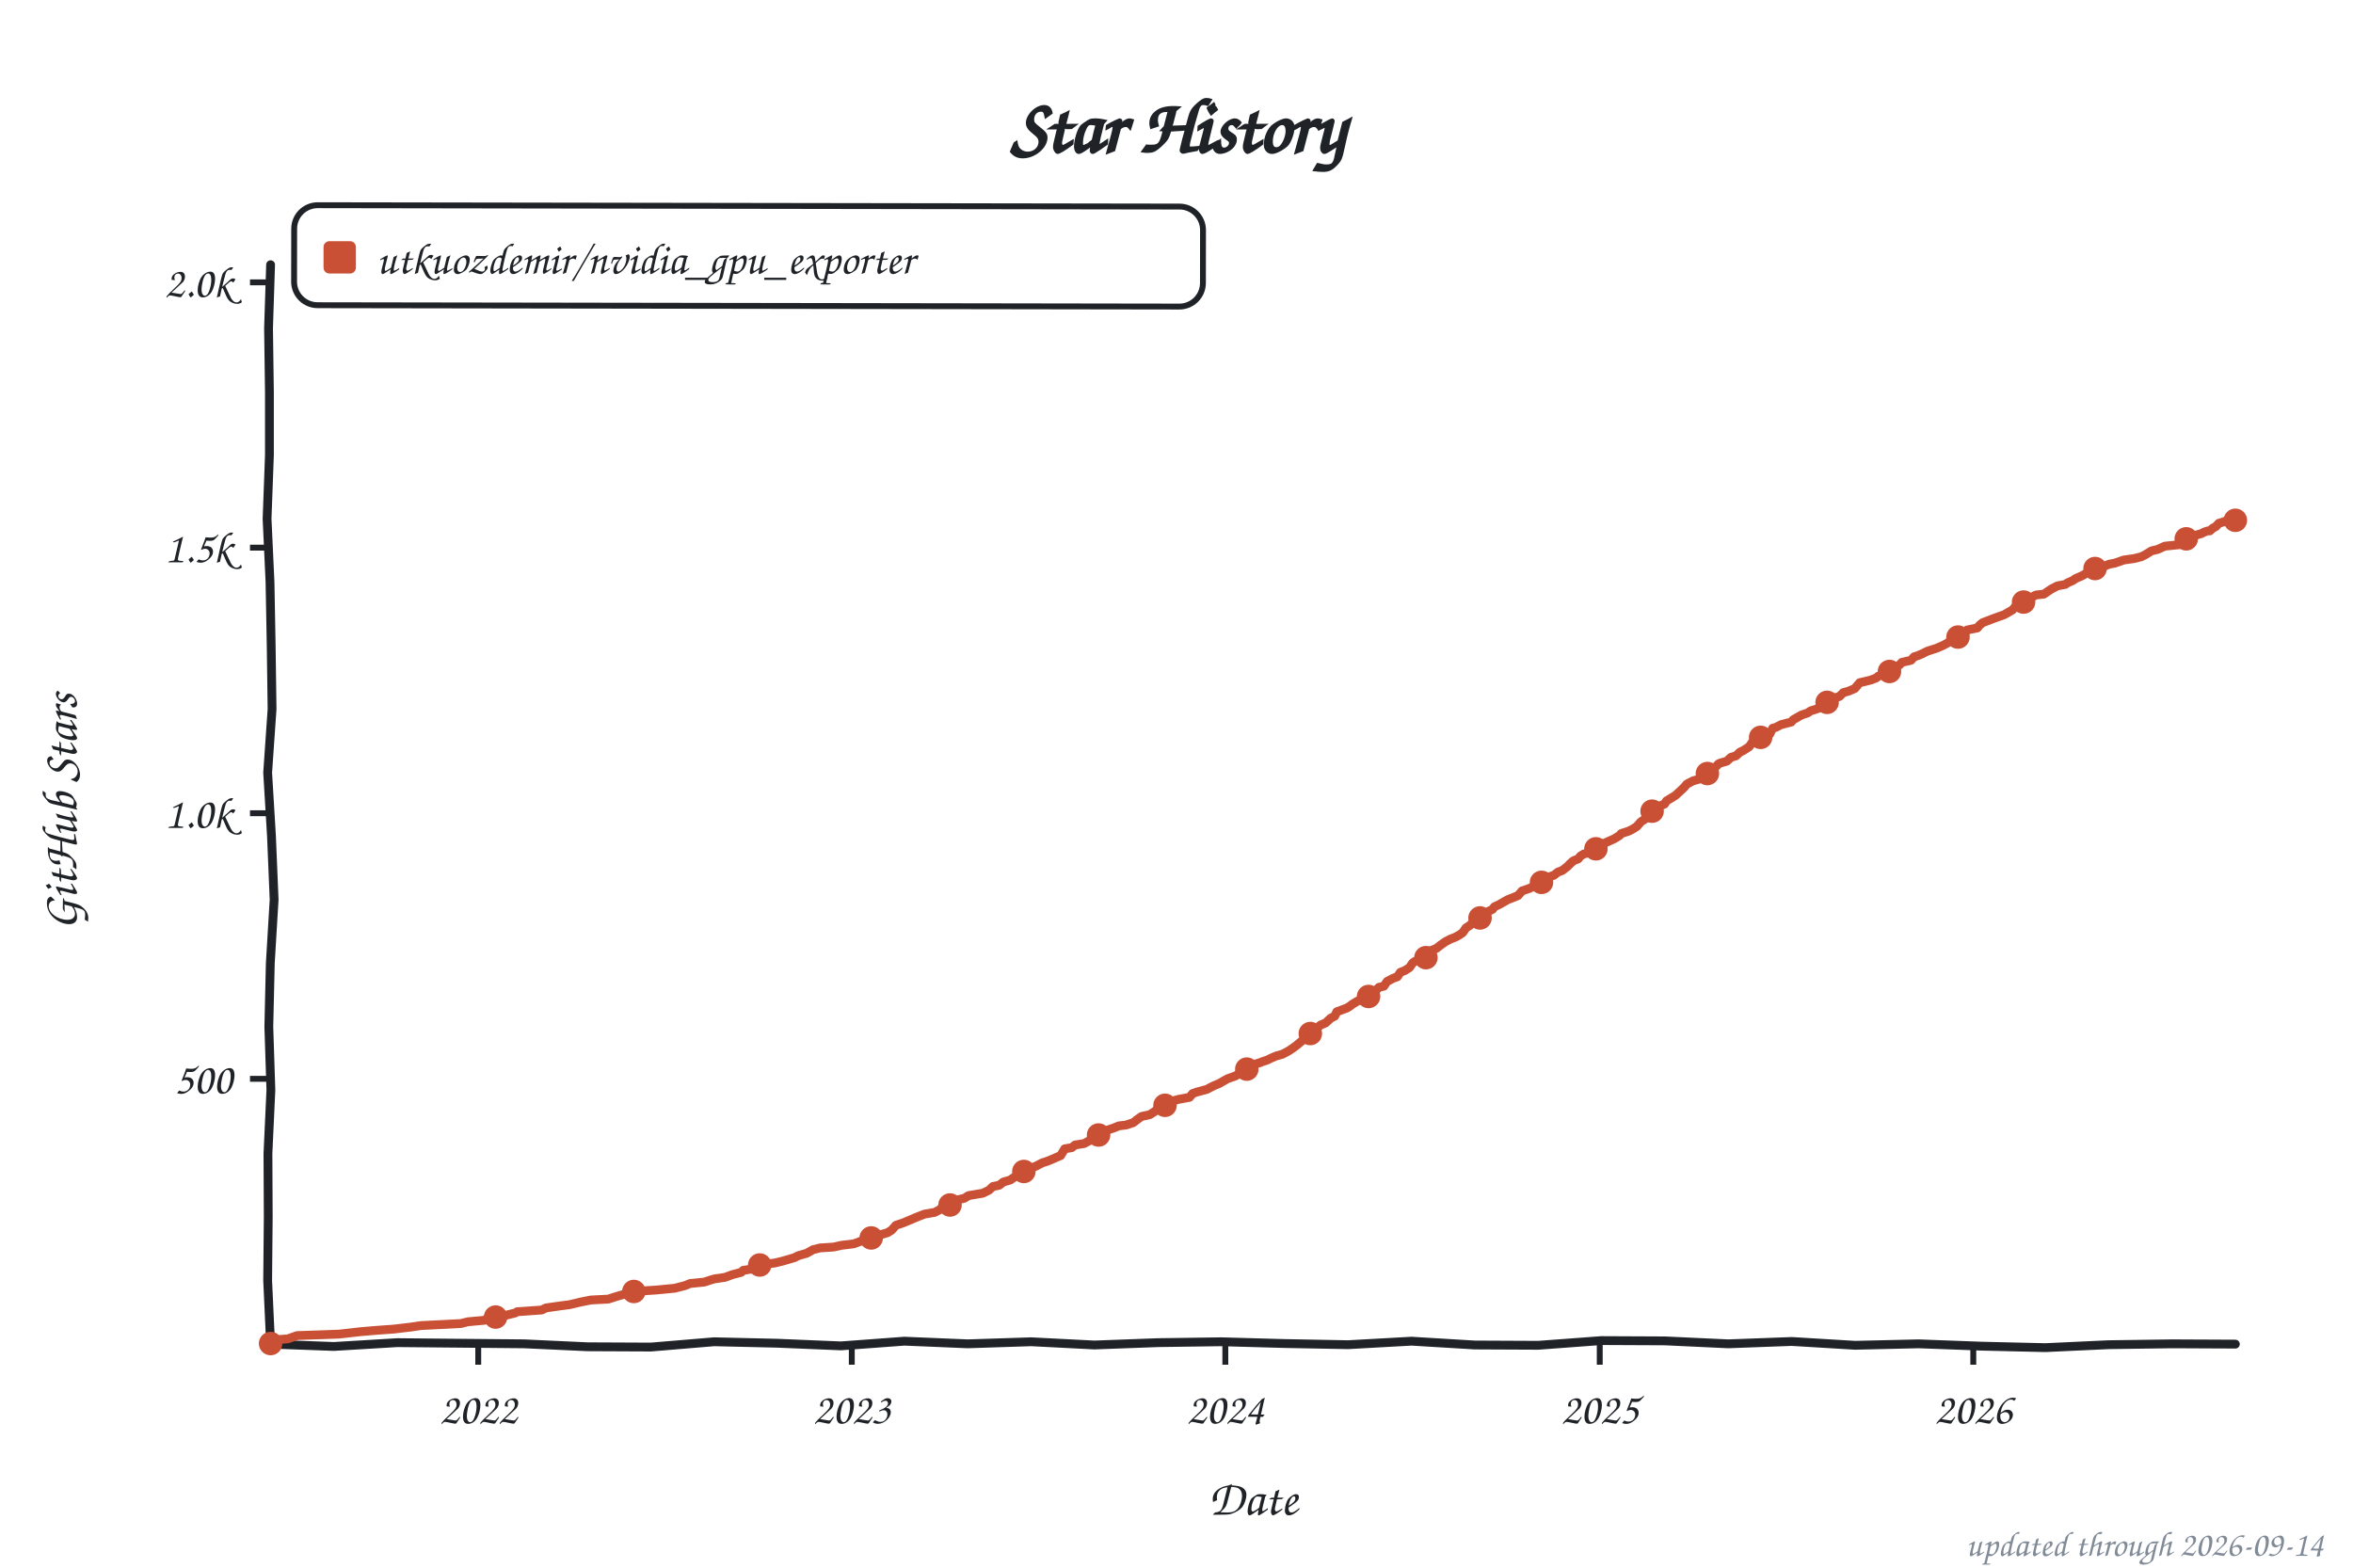
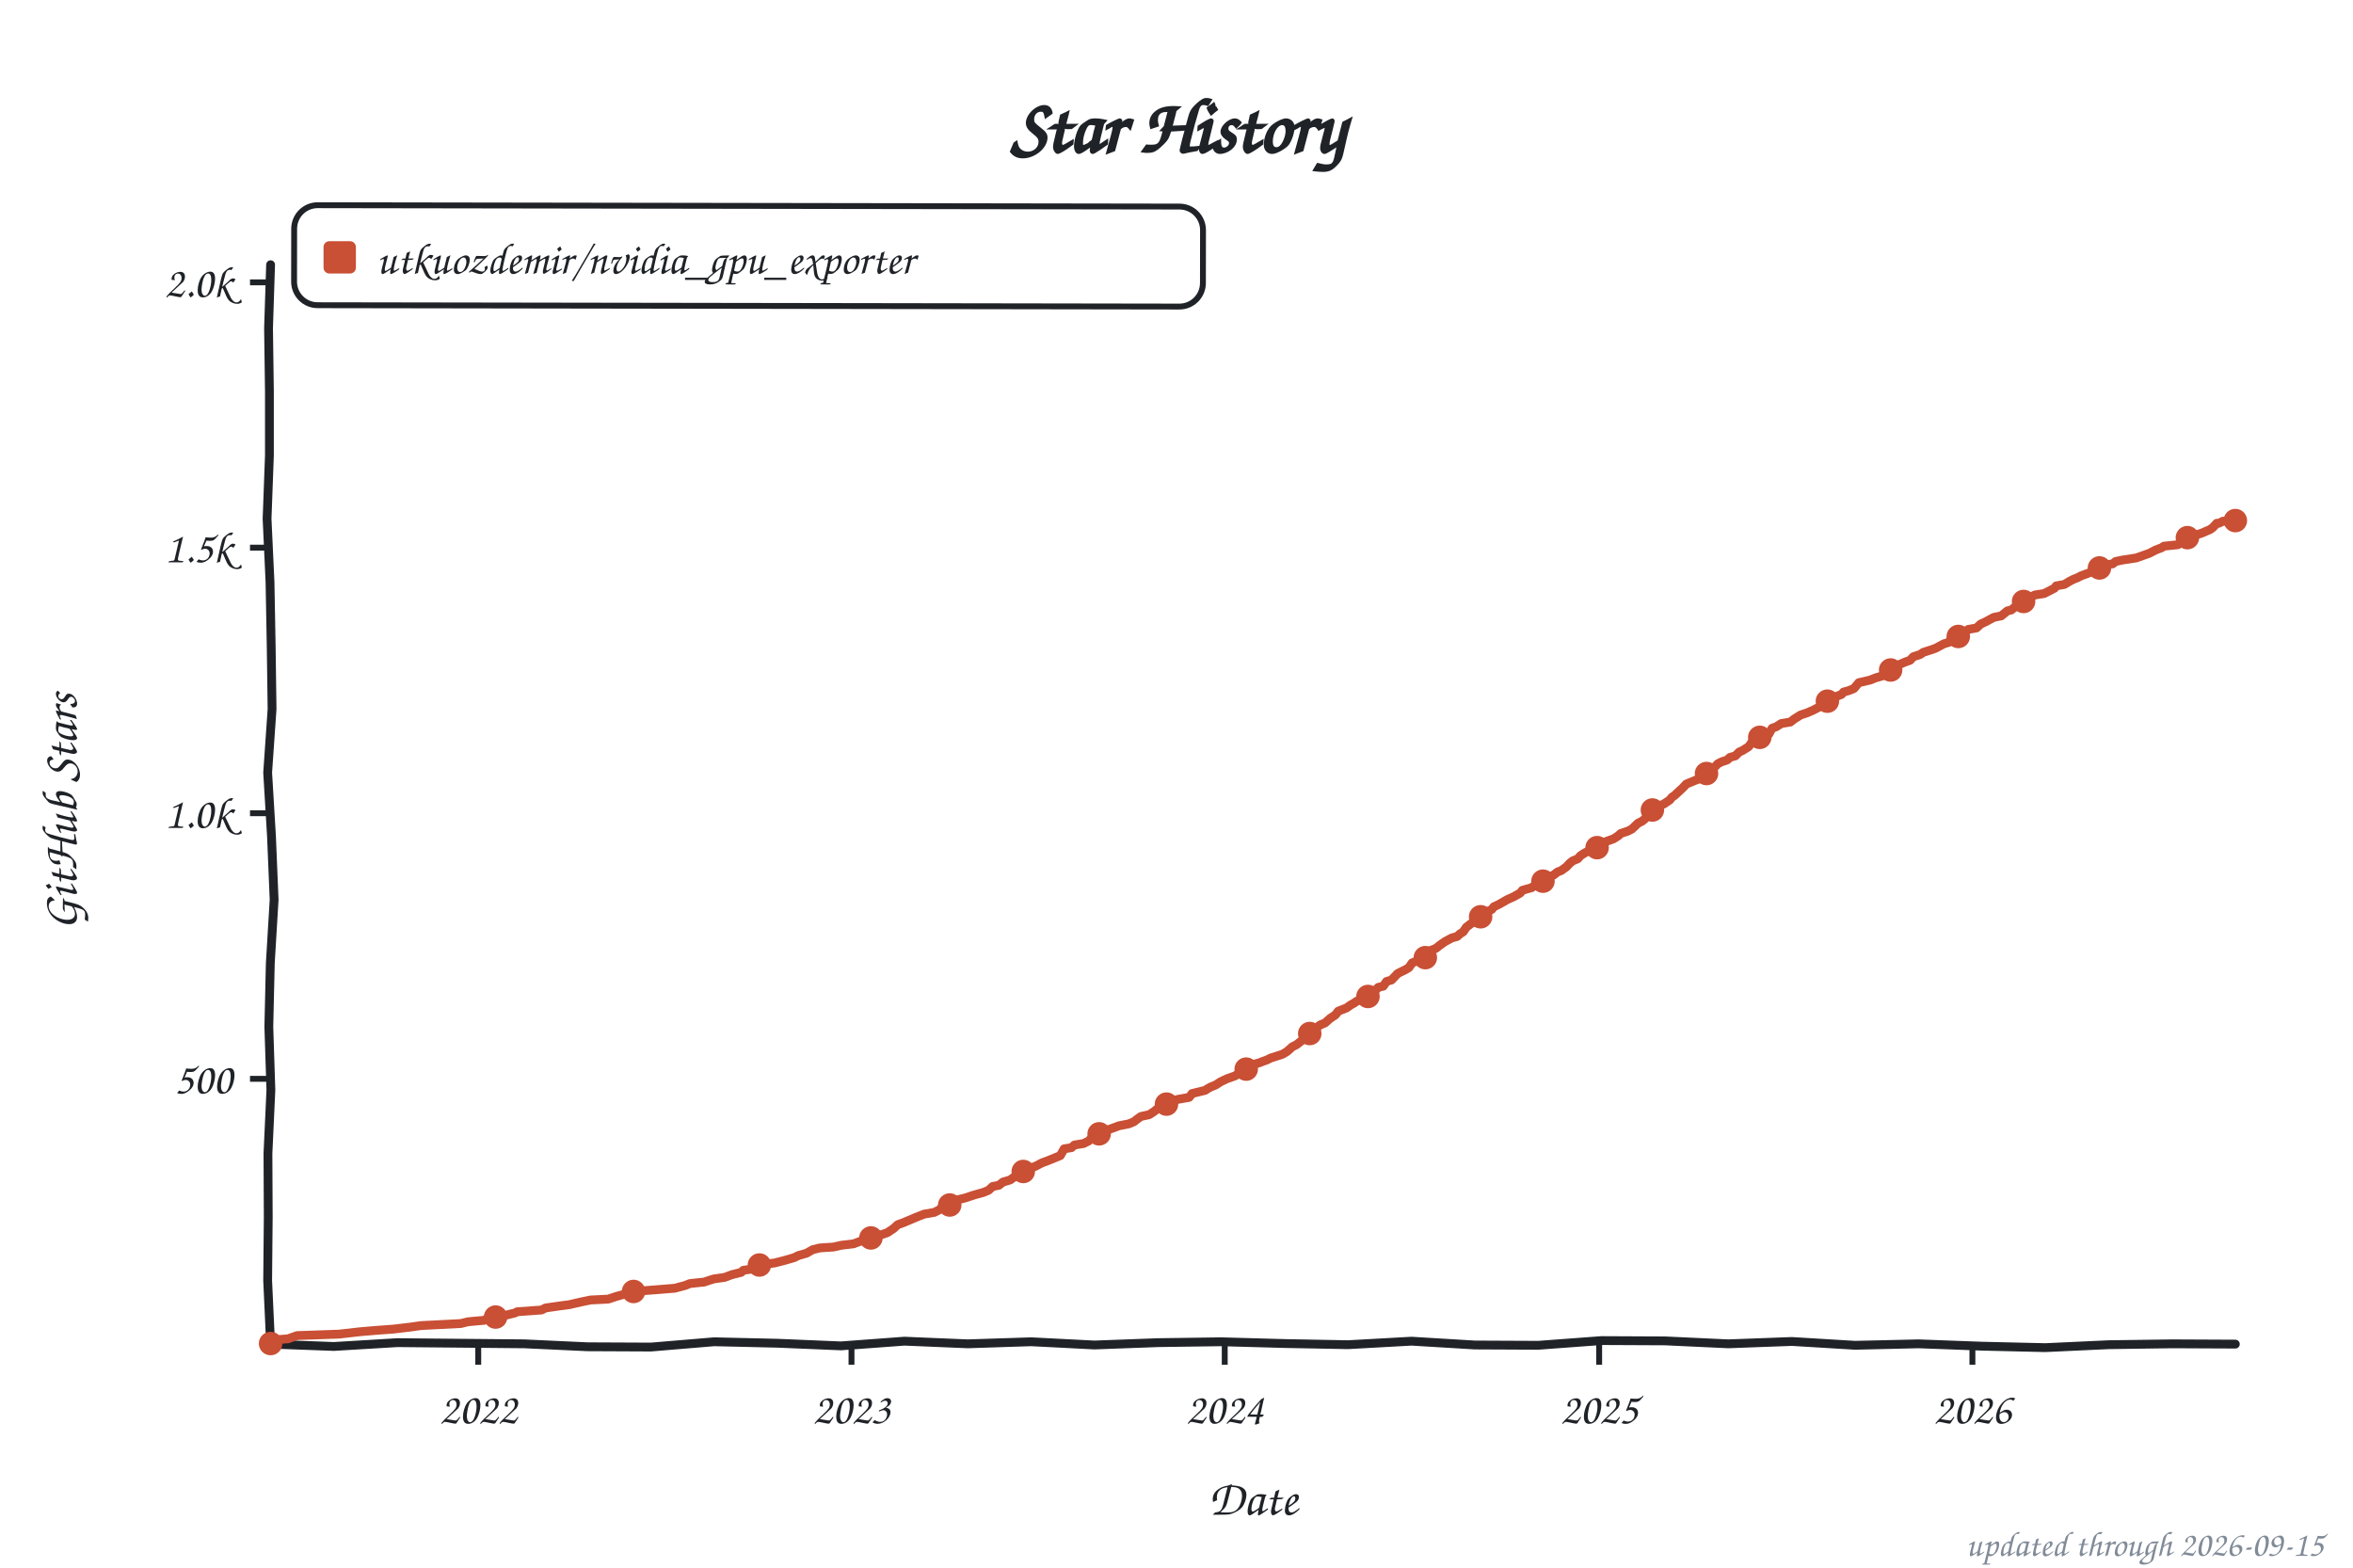
<svg xmlns="http://www.w3.org/2000/svg" width="800" height="533" viewBox="0 0 800 533" role="img" aria-label="Star history of utkuozdemir/nvidia_gpu_exporter">
  <style>text{font-family:"Comic Sans MS","Chalkboard SE","Comic Neue","Marker Felt",cursive}</style>
  <text x="400" y="52" font-size="26" font-weight="bold" text-anchor="middle" fill="#1f2328">Star History</text>
  <rect x="100" y="70" width="309" height="34" rx="8" fill="none" stroke="#1f2328" stroke-width="2" transform="rotate(0.09 254 87)" />
  <rect x="110" y="82" width="11" height="11" rx="2" fill="#c94f35" />
  <text x="128" y="93" font-size="15" fill="#1f2328" textLength="270" lengthAdjust="spacingAndGlyphs">utkuozdemir/nvidia_gpu_exporter</text>
  <line x1="85" y1="366.8" x2="92" y2="366.8" stroke="#1f2328" stroke-width="2" />
  <text x="79" y="371.8" font-size="15" text-anchor="end" fill="#1f2328">500</text>
  <line x1="85" y1="276.5" x2="92" y2="276.5" stroke="#1f2328" stroke-width="2" />
  <text x="79" y="281.5" font-size="15" text-anchor="end" fill="#1f2328">1.0k</text>
  <line x1="85" y1="186.2" x2="92" y2="186.2" stroke="#1f2328" stroke-width="2" />
  <text x="79" y="191.2" font-size="15" text-anchor="end" fill="#1f2328">1.5k</text>
  <line x1="85" y1="96.0" x2="92" y2="96.0" stroke="#1f2328" stroke-width="2" />
  <text x="79" y="101.0" font-size="15" text-anchor="end" fill="#1f2328">2.0k</text>
  <line x1="162.6" y1="457" x2="162.6" y2="464" stroke="#1f2328" stroke-width="2" />
  <text x="162.6" y="484" font-size="15" text-anchor="middle" fill="#1f2328">2022</text>
-   <line x1="289.6" y1="457" x2="289.6" y2="464" stroke="#1f2328" stroke-width="2" />
-   <text x="289.6" y="484" font-size="15" text-anchor="middle" fill="#1f2328">2023</text>
-   <line x1="416.6" y1="457" x2="416.6" y2="464" stroke="#1f2328" stroke-width="2" />
-   <text x="416.6" y="484" font-size="15" text-anchor="middle" fill="#1f2328">2024</text>
-   <line x1="543.9" y1="457" x2="543.9" y2="464" stroke="#1f2328" stroke-width="2" />
-   <text x="543.9" y="484" font-size="15" text-anchor="middle" fill="#1f2328">2025</text>
-   <line x1="670.9" y1="457" x2="670.9" y2="464" stroke="#1f2328" stroke-width="2" />
-   <text x="670.9" y="484" font-size="15" text-anchor="middle" fill="#1f2328">2026</text>
+   <line x1="289.5" y1="457" x2="289.5" y2="464" stroke="#1f2328" stroke-width="2" />
+   <text x="289.5" y="484" font-size="15" text-anchor="middle" fill="#1f2328">2023</text>
+   <line x1="416.4" y1="457" x2="416.4" y2="464" stroke="#1f2328" stroke-width="2" />
+   <text x="416.4" y="484" font-size="15" text-anchor="middle" fill="#1f2328">2024</text>
+   <line x1="543.7" y1="457" x2="543.7" y2="464" stroke="#1f2328" stroke-width="2" />
+   <text x="543.7" y="484" font-size="15" text-anchor="middle" fill="#1f2328">2025</text>
+   <line x1="670.6" y1="457" x2="670.6" y2="464" stroke="#1f2328" stroke-width="2" />
+   <text x="670.6" y="484" font-size="15" text-anchor="middle" fill="#1f2328">2026</text>
  <text x="426" y="515" font-size="17" text-anchor="middle" fill="#1f2328">Date</text>
  <text x="26" y="276" font-size="17" text-anchor="middle" fill="#1f2328" transform="rotate(-90 26 276)">GitHub Stars</text>
  <path d="M 92.0,90.0 L 91.3,111.6 L 91.6,133.2 L 91.6,154.8 L 90.8,176.4 L 91.8,197.9 L 92.2,219.5 L 92.5,241.1 L 91.0,262.7 L 92.3,284.3 L 93.2,305.9 L 91.9,327.5 L 91.4,349.1 L 92.1,370.6 L 91.1,392.2 L 91.2,413.8 L 91.0,435.4 L 92.0,457.0 L 113.5,457.8 L 135.1,456.5 L 156.6,456.7 L 178.2,456.9 L 199.7,457.9 L 221.3,458.0 L 242.8,456.2 L 264.4,456.7 L 285.9,457.6 L 307.5,456.0 L 329.0,456.9 L 350.6,456.2 L 372.1,457.3 L 393.7,456.5 L 415.2,456.2 L 436.8,456.8 L 458.3,457.2 L 479.9,456.0 L 501.4,457.3 L 523.0,457.4 L 544.5,455.8 L 566.1,455.9 L 587.6,456.9 L 609.2,456.1 L 630.7,457.4 L 652.3,456.9 L 673.8,457.7 L 695.4,458.2 L 716.9,457.2 L 738.5,456.9 L 760.0,457.0" fill="none" stroke="#1f2328" stroke-width="3" stroke-linecap="round" stroke-linejoin="round" />
-   <path d="M 92.0,456.8 L 92.7,455.6 L 97.9,455.2 L 101.0,454.1 L 115.3,453.6 L 122.3,452.8 L 128.2,452.3 L 133.8,451.9 L 139.7,451.2 L 143.1,450.7 L 156.7,450.0 L 159.1,449.4 L 164.7,448.9 L 165.8,448.2 L 170.3,447.6 L 175.2,446.4 L 175.8,446.0 L 184.2,445.4 L 185.6,444.7 L 190.5,444.0 L 193.6,443.6 L 197.4,442.7 L 200.9,442.0 L 206.8,441.7 L 209.6,440.8 L 212.7,439.9 L 215.5,439.1 L 223.2,438.6 L 229.4,438.0 L 232.9,437.1 L 234.6,436.4 L 239.5,435.9 L 241.6,435.2 L 243.0,434.8 L 246.5,434.3 L 248.9,433.4 L 252.0,432.6 L 252.7,431.9 L 257.6,431.2 L 258.3,430.1 L 263.5,429.4 L 266.0,428.8 L 270.1,427.6 L 271.5,426.9 L 274.3,426.1 L 276.4,424.9 L 278.8,424.3 L 283.4,424.0 L 286.1,423.4 L 290.3,422.9 L 292.7,422.0 L 295.5,421.3 L 296.9,420.7 L 298.7,420.0 L 301.8,419.1 L 303.2,418.2 L 304.6,416.6 L 307.0,415.8 L 309.4,414.8 L 311.5,413.9 L 314.3,412.8 L 317.8,412.2 L 319.5,411.3 L 320.2,410.6 L 322.7,410.1 L 324.1,409.0 L 325.8,407.9 L 327.9,407.4 L 329.3,406.5 L 334.1,405.7 L 336.2,404.7 L 337.6,403.4 L 339.7,403.0 L 341.1,401.9 L 343.5,401.2 L 344.2,400.7 L 347.0,398.7 L 348.8,398.0 L 350.2,397.3 L 352.2,396.5 L 354.3,395.4 L 356.4,394.7 L 360.6,392.9 L 362.0,390.6 L 364.4,390.2 L 365.5,389.3 L 368.6,388.8 L 370.3,387.9 L 371.0,387.1 L 372.1,386.4 L 373.8,385.5 L 375.6,384.8 L 376.9,384.1 L 378.7,383.5 L 380.4,382.8 L 382.9,382.5 L 385.3,381.7 L 386.7,380.6 L 388.1,379.6 L 390.9,379.0 L 392.6,377.9 L 393.6,377.0 L 395.7,376.1 L 397.5,374.7 L 400.6,373.8 L 404.4,373.1 L 405.5,371.8 L 406.9,371.3 L 410.3,370.4 L 411.4,369.8 L 412.8,369.1 L 414.5,368.4 L 417.3,366.8 L 420.1,365.8 L 421.5,364.9 L 423.9,363.5 L 424.6,362.4 L 428.4,361.3 L 429.1,361.0 L 430.9,360.4 L 432.3,359.7 L 434.0,359.0 L 436.1,358.4 L 437.8,357.5 L 438.9,356.8 L 440.6,355.6 L 442.4,354.1 L 444.1,352.7 L 445.8,351.0 L 446.9,350.5 L 447.9,349.4 L 449.0,348.5 L 450.7,347.8 L 452.4,346.2 L 453.8,345.5 L 454.5,344.0 L 458.0,342.7 L 459.1,342.0 L 459.7,341.5 L 461.5,340.4 L 464.3,339.3 L 466.0,338.1 L 467.1,337.5 L 468.8,335.7 L 470.5,335.3 L 471.6,333.7 L 473.7,332.6 L 475.1,332.1 L 476.1,330.6 L 477.8,329.9 L 479.2,329.0 L 480.3,327.4 L 481.0,326.9 L 484.8,325.6 L 485.8,324.0 L 486.5,323.2 L 488.3,322.5 L 489.7,321.4 L 491.4,320.2 L 493.1,319.3 L 494.9,318.6 L 496.3,317.8 L 497.3,317.1 L 498.4,315.5 L 499.8,314.6 L 500.8,313.5 L 502.5,312.8 L 505.3,310.6 L 506.0,309.9 L 507.4,309.2 L 508.1,308.3 L 509.8,307.5 L 512.6,305.9 L 514.4,305.2 L 516.1,304.5 L 517.5,302.9 L 519.9,302.1 L 521.7,301.2 L 523.1,300.5 L 524.8,299.6 L 526.5,298.2 L 528.3,297.6 L 529.7,296.5 L 531.1,296.0 L 532.8,294.7 L 533.9,293.6 L 534.9,292.7 L 536.6,292.0 L 537.3,291.1 L 538.4,290.4 L 540.1,289.9 L 541.5,289.0 L 543.2,288.2 L 544.3,287.1 L 545.7,286.6 L 548.8,285.2 L 550.6,284.1 L 551.2,283.4 L 553.7,282.6 L 555.1,281.9 L 556.5,281.0 L 557.9,279.4 L 559.6,278.3 L 560.3,277.2 L 561.3,276.0 L 562.7,275.1 L 563.8,274.2 L 565.9,273.4 L 566.6,272.3 L 568.6,271.1 L 569.7,270.4 L 571.1,269.1 L 572.5,267.8 L 573.5,266.6 L 575.6,265.5 L 577.7,264.9 L 579.1,263.7 L 580.5,263.0 L 581.5,262.1 L 582.9,261.2 L 584.3,259.7 L 585.0,259.4 L 587.1,258.8 L 588.5,257.5 L 590.2,257.0 L 591.6,255.7 L 592.7,255.2 L 594.7,253.9 L 595.8,252.3 L 597.2,251.4 L 599.6,250.1 L 601.7,249.6 L 602.7,247.6 L 603.8,247.3 L 605.5,246.4 L 609.0,245.5 L 609.7,244.7 L 612.5,243.1 L 614.6,242.4 L 615.6,241.7 L 618.4,240.8 L 619.4,240.2 L 620.8,239.3 L 621.5,238.4 L 622.9,237.5 L 625.4,236.8 L 626.7,235.5 L 628.5,235.0 L 630.6,234.1 L 632.3,232.1 L 634.1,231.7 L 636.1,231.2 L 637.9,230.5 L 638.6,229.9 L 641.0,229.2 L 642.1,228.7 L 643.4,227.6 L 645.9,226.0 L 646.6,225.2 L 649.7,224.5 L 650.8,223.3 L 652.1,222.9 L 653.5,222.3 L 655.3,221.4 L 658.4,220.4 L 660.5,219.5 L 662.2,218.6 L 663.6,217.3 L 665.7,216.6 L 667.8,215.7 L 668.8,214.2 L 672.3,213.5 L 673.0,212.6 L 674.1,211.7 L 676.5,210.8 L 677.5,210.4 L 680.0,209.5 L 681.4,209.0 L 684.2,207.4 L 685.5,205.9 L 686.6,205.2 L 688.3,204.5 L 689.7,203.6 L 692.2,202.3 L 694.9,202.0 L 697.4,200.3 L 699.5,199.2 L 702.2,198.7 L 702.9,198.2 L 704.7,197.4 L 705.7,196.7 L 707.8,195.8 L 709.9,194.6 L 712.3,193.3 L 714.4,192.9 L 717.2,191.8 L 718.9,191.5 L 722.1,190.4 L 725.6,189.9 L 728.0,189.3 L 729.4,188.6 L 731.5,187.3 L 733.6,186.8 L 736.0,185.7 L 740.9,185.2 L 741.9,184.3 L 743.3,183.2 L 745.4,182.3 L 748.5,181.4 L 749.2,181.0 L 750.6,180.5 L 751.3,180.5 L 752.3,179.6 L 753.4,179.0 L 754.4,177.9 L 755.5,177.6 L 756.5,177.2 L 757.9,177.6 L 758.6,177.4 L 760.0,176.9" fill="none" stroke="#c94f35" stroke-width="3" stroke-linecap="round" stroke-linejoin="round" />
+   <path d="M 92.0,456.8 L 92.7,455.6 L 97.9,455.2 L 101.0,454.1 L 115.3,453.6 L 122.3,452.8 L 128.2,452.3 L 133.7,451.9 L 139.6,451.2 L 143.1,450.7 L 156.7,450.0 L 159.1,449.4 L 164.7,448.9 L 165.7,448.2 L 170.2,447.6 L 175.1,446.4 L 175.8,446.0 L 184.1,445.4 L 185.5,444.7 L 190.4,444.0 L 193.5,443.6 L 197.4,442.7 L 200.8,442.0 L 206.8,441.7 L 209.5,440.8 L 212.7,439.9 L 215.4,439.1 L 224.5,438.4 L 229.4,438.0 L 232.8,437.1 L 234.6,436.4 L 239.4,435.9 L 241.5,435.2 L 242.9,434.8 L 246.4,434.3 L 248.8,433.4 L 252.0,432.6 L 252.7,431.9 L 257.5,431.2 L 258.2,430.1 L 263.4,429.4 L 266.9,428.5 L 270.0,427.6 L 271.4,426.9 L 274.2,426.1 L 276.3,424.9 L 278.7,424.3 L 283.3,424.0 L 286.0,423.4 L 290.2,422.9 L 292.6,422.0 L 295.4,421.3 L 296.8,420.7 L 299.6,419.8 L 301.7,419.1 L 303.8,417.7 L 305.2,416.4 L 306.9,415.8 L 309.3,414.8 L 311.4,413.9 L 314.2,412.8 L 317.7,412.2 L 319.4,411.3 L 320.1,410.6 L 322.5,410.1 L 323.9,409.0 L 325.7,407.9 L 327.8,407.4 L 331.2,406.3 L 334.4,405.4 L 336.1,404.7 L 337.5,403.4 L 339.6,403.0 L 341.0,401.9 L 343.4,401.2 L 344.1,400.7 L 346.9,398.7 L 348.6,398.0 L 350.0,397.3 L 352.1,396.5 L 354.2,395.4 L 356.6,394.5 L 360.5,392.9 L 361.8,390.6 L 364.3,390.2 L 365.3,389.3 L 368.4,388.8 L 370.2,387.9 L 370.9,387.1 L 371.9,386.4 L 373.7,385.5 L 375.4,384.8 L 376.8,384.1 L 378.5,383.5 L 380.3,382.8 L 383.8,382.1 L 385.5,381.4 L 386.5,380.6 L 387.9,379.6 L 390.7,379.0 L 392.4,377.9 L 393.5,377.0 L 395.6,376.1 L 397.3,374.7 L 400.4,373.8 L 404.3,373.1 L 405.3,371.8 L 409.8,370.7 L 410.5,370.2 L 411.6,369.6 L 413.3,368.9 L 415.0,367.8 L 417.1,366.8 L 419.9,365.8 L 421.3,364.9 L 423.7,363.5 L 424.4,362.4 L 428.3,361.3 L 429.0,361.0 L 430.7,360.4 L 432.1,359.7 L 435.6,358.6 L 436.3,358.3 L 437.6,357.5 L 439.4,355.9 L 440.8,355.2 L 442.2,354.1 L 443.9,352.7 L 445.6,351.0 L 446.7,350.5 L 447.7,349.4 L 448.8,348.5 L 450.5,347.8 L 452.3,346.2 L 454.0,345.1 L 455.0,343.8 L 457.8,342.7 L 459.2,341.7 L 460.3,341.1 L 461.3,340.4 L 464.1,339.3 L 465.8,338.1 L 466.9,337.5 L 468.6,335.7 L 470.3,335.3 L 471.4,333.7 L 473.1,333.2 L 475.2,331.0 L 476.6,330.3 L 478.0,329.6 L 479.0,329.0 L 480.1,327.4 L 481.8,326.7 L 484.6,325.6 L 485.6,324.0 L 486.3,323.2 L 488.1,322.5 L 489.5,321.4 L 491.2,320.2 L 493.6,318.9 L 495.4,318.4 L 496.4,317.5 L 497.5,316.8 L 498.5,315.3 L 499.9,314.2 L 501.6,313.1 L 503.4,311.7 L 505.1,310.6 L 505.8,309.9 L 507.2,309.2 L 507.9,308.3 L 509.6,307.5 L 512.4,305.9 L 514.8,304.8 L 516.9,303.6 L 517.6,302.7 L 520.8,301.8 L 521.5,301.2 L 523.5,300.3 L 524.6,299.6 L 526.3,298.2 L 528.1,297.6 L 529.5,296.5 L 530.8,296.0 L 532.6,294.7 L 533.6,293.6 L 534.7,292.7 L 536.4,292.0 L 537.4,290.9 L 538.8,290.0 L 540.6,289.1 L 542.3,288.6 L 543.7,287.5 L 544.8,287.0 L 545.8,286.2 L 548.6,285.2 L 550.3,284.1 L 551.0,283.4 L 553.4,282.6 L 554.8,281.9 L 556.9,279.9 L 558.3,279.2 L 559.4,278.3 L 560.7,276.3 L 561.8,275.4 L 562.5,275.1 L 563.5,274.2 L 565.6,273.4 L 567.7,272.0 L 568.4,271.1 L 569.4,270.4 L 570.8,269.1 L 572.2,267.8 L 573.3,266.6 L 576.4,265.3 L 577.8,264.8 L 578.8,263.7 L 580.9,262.6 L 582.0,261.5 L 583.0,260.8 L 584.0,259.7 L 585.4,259.0 L 587.2,258.4 L 588.2,257.5 L 590.0,257.0 L 591.3,255.7 L 592.4,255.2 L 594.5,253.9 L 595.9,252.0 L 598.0,250.9 L 599.7,250.0 L 601.4,249.6 L 602.5,247.6 L 603.9,247.1 L 605.6,246.0 L 608.7,245.5 L 610.1,244.4 L 612.2,243.1 L 614.3,242.4 L 616.4,241.5 L 618.5,240.4 L 619.9,239.7 L 620.6,239.3 L 621.6,238.2 L 622.6,237.5 L 626.1,236.1 L 626.8,235.3 L 628.6,234.8 L 630.3,234.1 L 632.0,232.1 L 633.8,231.7 L 635.9,231.2 L 637.6,230.5 L 640.0,229.8 L 641.1,229.0 L 642.8,227.8 L 643.5,227.0 L 645.6,226.0 L 647.7,225.1 L 649.4,224.5 L 650.5,223.3 L 652.9,222.5 L 653.9,221.8 L 656.7,220.9 L 658.1,220.4 L 660.9,218.9 L 662.6,218.4 L 663.3,217.3 L 665.8,216.4 L 667.9,215.1 L 669.2,214.0 L 672.0,213.5 L 673.4,212.2 L 675.5,211.2 L 676.2,210.8 L 677.9,209.9 L 680.4,209.4 L 682.5,207.7 L 683.8,207.4 L 685.9,205.7 L 687.0,205.0 L 688.4,204.1 L 690.1,203.2 L 691.8,202.3 L 695.0,201.8 L 698.5,200.0 L 699.1,199.2 L 701.9,198.7 L 703.7,197.6 L 705.1,196.9 L 706.4,196.4 L 707.5,195.8 L 711.3,194.4 L 712.0,193.3 L 715.1,192.2 L 718.3,191.7 L 719.3,190.9 L 721.7,190.4 L 726.3,189.7 L 728.0,189.1 L 730.8,188.1 L 732.9,187.0 L 735.0,186.2 L 735.7,185.7 L 740.5,185.2 L 742.6,183.5 L 744.0,182.6 L 745.0,182.3 L 748.2,181.4 L 749.2,181.0 L 750.3,180.5 L 751.3,180.1 L 752.3,179.4 L 753.7,177.9 L 754.4,177.9 L 755.8,177.2 L 756.5,177.2 L 757.6,177.6 L 759.3,176.9 L 760.0,177.0" fill="none" stroke="#c94f35" stroke-width="3" stroke-linecap="round" stroke-linejoin="round" />
  <circle cx="92.0" cy="456.8" r="4" fill="#c94f35" />
  <circle cx="168.5" cy="447.8" r="4" fill="#c94f35" />
-   <circle cx="215.5" cy="439.1" r="4" fill="#c94f35" />
-   <circle cx="258.3" cy="430.1" r="4" fill="#c94f35" />
-   <circle cx="296.2" cy="420.9" r="4" fill="#c94f35" />
-   <circle cx="323.0" cy="409.7" r="4" fill="#c94f35" />
-   <circle cx="348.1" cy="398.3" r="4" fill="#c94f35" />
-   <circle cx="373.5" cy="385.9" r="4" fill="#c94f35" />
-   <circle cx="396.1" cy="375.8" r="4" fill="#c94f35" />
-   <circle cx="423.9" cy="363.5" r="4" fill="#c94f35" />
-   <circle cx="445.5" cy="351.4" r="4" fill="#c94f35" />
-   <circle cx="465.3" cy="338.8" r="4" fill="#c94f35" />
-   <circle cx="484.8" cy="325.6" r="4" fill="#c94f35" />
-   <circle cx="503.2" cy="312.1" r="4" fill="#c94f35" />
-   <circle cx="524.1" cy="300.0" r="4" fill="#c94f35" />
-   <circle cx="542.6" cy="288.6" r="4" fill="#c94f35" />
-   <circle cx="561.7" cy="275.8" r="4" fill="#c94f35" />
-   <circle cx="580.5" cy="263.0" r="4" fill="#c94f35" />
-   <circle cx="598.6" cy="250.7" r="4" fill="#c94f35" />
-   <circle cx="621.2" cy="238.8" r="4" fill="#c94f35" />
-   <circle cx="642.4" cy="228.3" r="4" fill="#c94f35" />
-   <circle cx="665.7" cy="216.6" r="4" fill="#c94f35" />
-   <circle cx="688.0" cy="204.7" r="4" fill="#c94f35" />
-   <circle cx="712.3" cy="193.3" r="4" fill="#c94f35" />
-   <circle cx="743.3" cy="183.2" r="4" fill="#c94f35" />
-   <circle cx="760.0" cy="176.9" r="4" fill="#c94f35" />
-   <text x="790" y="529" font-size="12" text-anchor="end" fill="#818b98">updated through 2026-09-14</text>
+   <circle cx="215.4" cy="439.1" r="4" fill="#c94f35" />
+   <circle cx="258.2" cy="430.1" r="4" fill="#c94f35" />
+   <circle cx="296.1" cy="420.9" r="4" fill="#c94f35" />
+   <circle cx="322.9" cy="409.7" r="4" fill="#c94f35" />
+   <circle cx="347.9" cy="398.3" r="4" fill="#c94f35" />
+   <circle cx="373.7" cy="385.5" r="4" fill="#c94f35" />
+   <circle cx="396.6" cy="375.4" r="4" fill="#c94f35" />
+   <circle cx="423.7" cy="363.5" r="4" fill="#c94f35" />
+   <circle cx="445.3" cy="351.4" r="4" fill="#c94f35" />
+   <circle cx="465.1" cy="338.8" r="4" fill="#c94f35" />
+   <circle cx="484.6" cy="325.6" r="4" fill="#c94f35" />
+   <circle cx="503.4" cy="311.7" r="4" fill="#c94f35" />
+   <circle cx="524.6" cy="299.6" r="4" fill="#c94f35" />
+   <circle cx="543.0" cy="288.2" r="4" fill="#c94f35" />
+   <circle cx="561.8" cy="275.4" r="4" fill="#c94f35" />
+   <circle cx="580.2" cy="263.0" r="4" fill="#c94f35" />
+   <circle cx="598.3" cy="250.7" r="4" fill="#c94f35" />
+   <circle cx="621.3" cy="238.4" r="4" fill="#c94f35" />
+   <circle cx="642.8" cy="227.8" r="4" fill="#c94f35" />
+   <circle cx="665.8" cy="216.4" r="4" fill="#c94f35" />
+   <circle cx="688.0" cy="204.5" r="4" fill="#c94f35" />
+   <circle cx="713.8" cy="193.1" r="4" fill="#c94f35" />
+   <circle cx="743.7" cy="182.8" r="4" fill="#c94f35" />
+   <circle cx="760.0" cy="177.0" r="4" fill="#c94f35" />
+   <text x="790" y="529" font-size="12" text-anchor="end" fill="#818b98">updated through 2026-09-15</text>
</svg>
